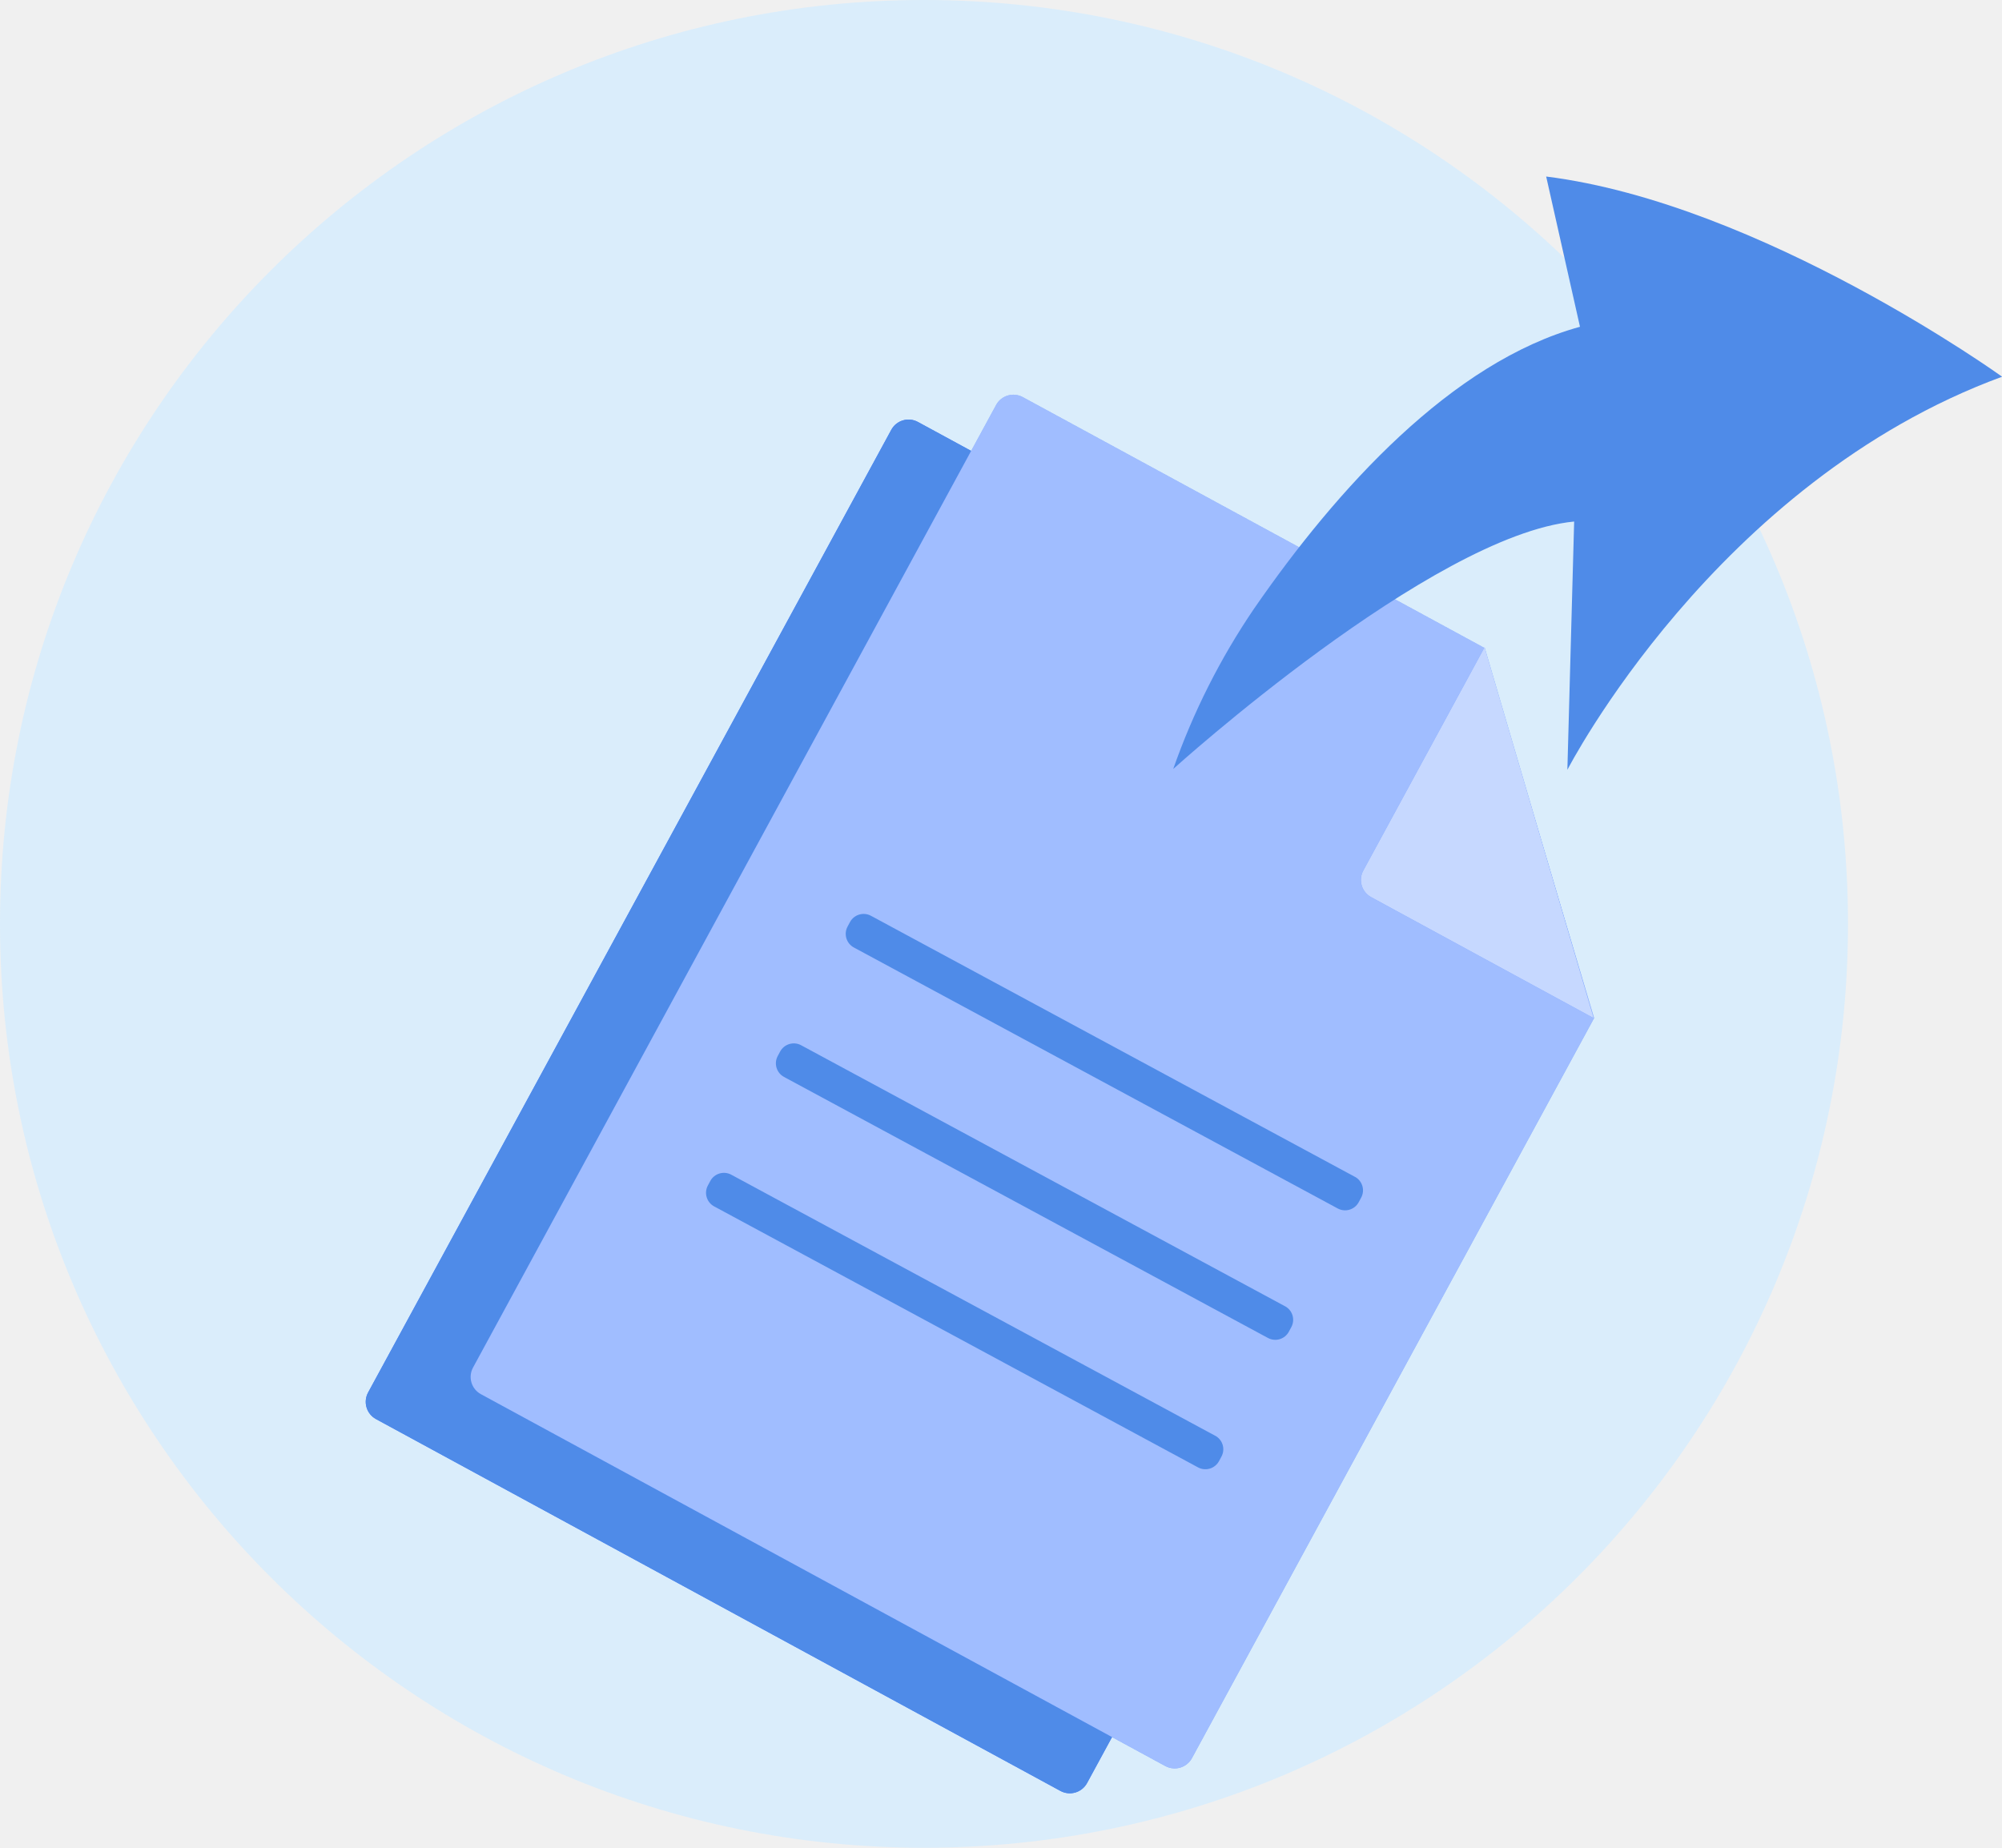
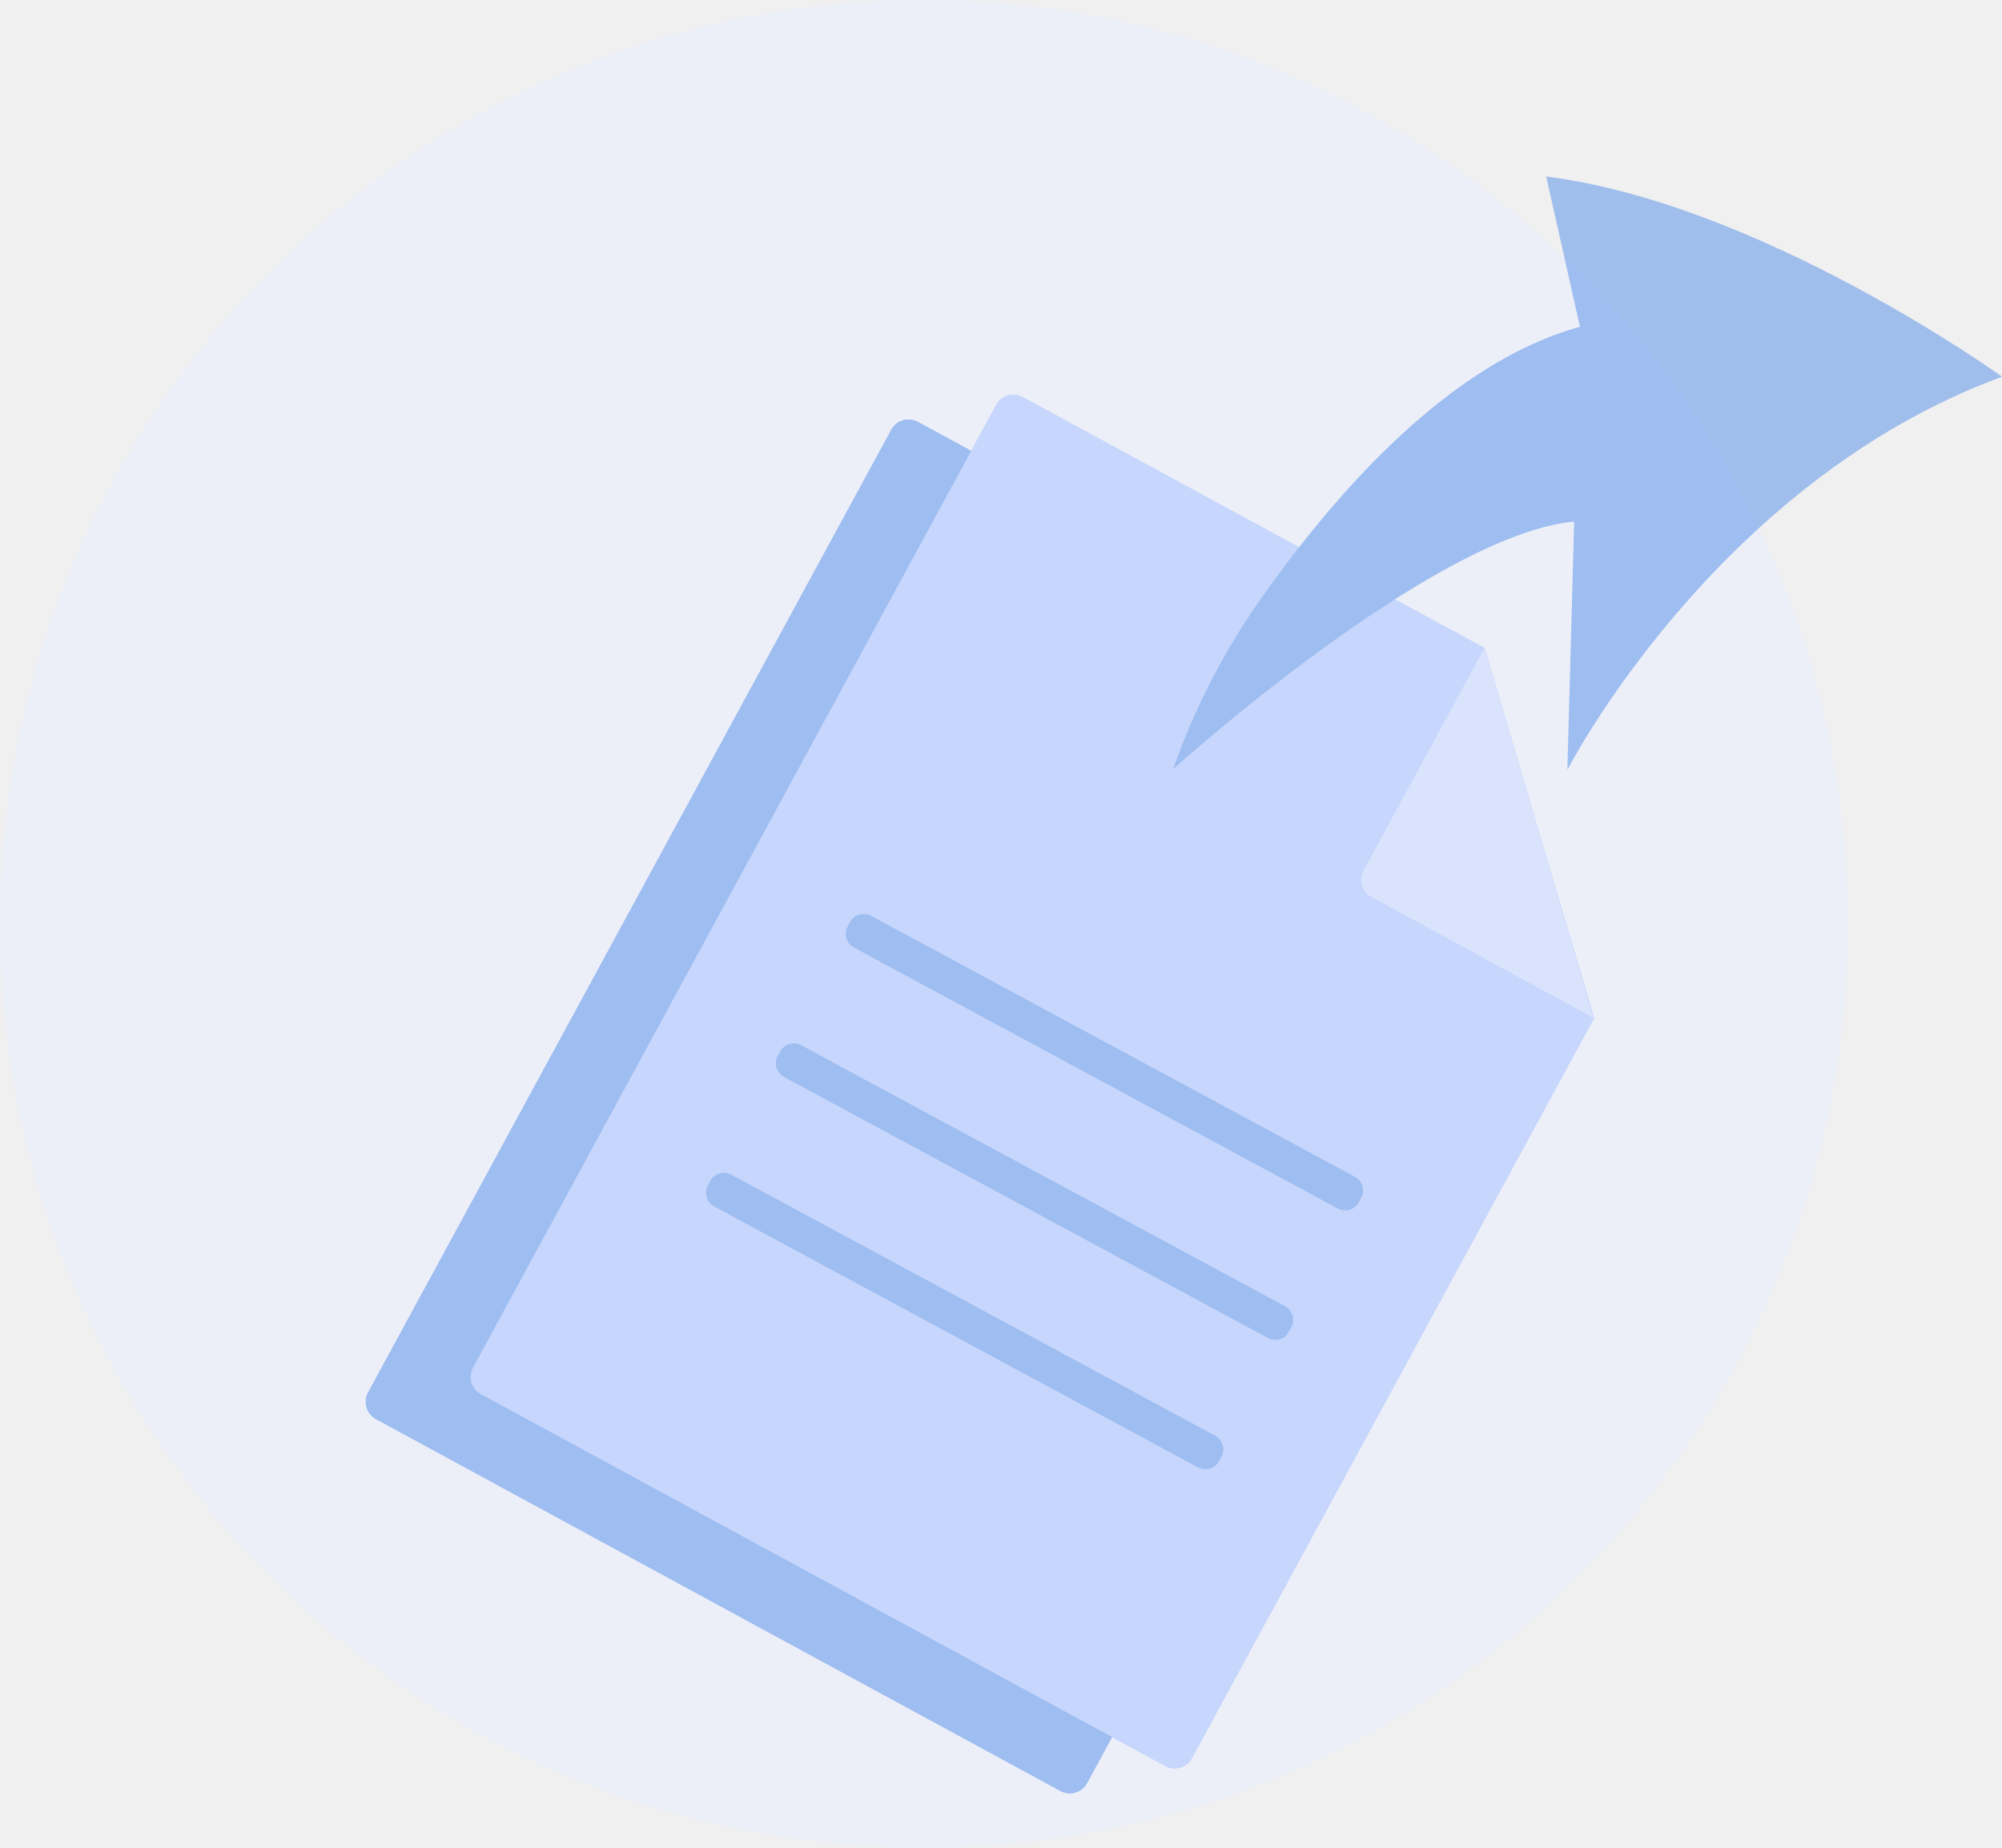
<svg xmlns="http://www.w3.org/2000/svg" width="104" height="96" viewBox="0 0 104 96">
  <defs>
    <clipPath id="clip-path">
      <rect id="Rectangle_2084" data-name="Rectangle 2084" width="7.237" height="1.789" fill="none" />
    </clipPath>
    <clipPath id="clip-path-2">
      <rect id="Rectangle_2088" data-name="Rectangle 2088" width="12.096" height="19.264" fill="none" />
    </clipPath>
    <clipPath id="clip-path-3">
      <rect id="Rectangle_2089" data-name="Rectangle 2089" width="58.363" height="71.371" fill="none" />
    </clipPath>
  </defs>
  <g id="request-submitted" transform="translate(-416 -456)">
-     <circle id="Ellipse_179" data-name="Ellipse 179" cx="48" cy="48" r="48" transform="translate(416 456)" fill="#daedfb" />
-     <g id="Group_8870" data-name="Group 8870" transform="translate(435 472)">
+     <circle id="Ellipse_179" data-name="Ellipse 179" cx="48" cy="48" r="48" transform="translate(416 456)" fill="#edeff8" />
+     <g id="Group_8870" data-name="Group 8870" transform="translate(435 472)" opacity="0.5">
      <g id="Group_8902" data-name="Group 8902">
        <g id="Group_8868" data-name="Group 8868">
          <g id="Group_8903" data-name="Group 8903">
            <path id="Path_3570" data-name="Path 3570" d="M91.966,49.987H86.518a.895.895,0,1,1,0-1.789h5.448a.895.895,0,1,1,0,1.789" transform="translate(-53.597 -30.17)" fill="#407bff" />
            <g id="Group_8857" data-name="Group 8857" transform="translate(32.026 18.028)" opacity="0.7">
              <g id="Group_8856" data-name="Group 8856">
                <g id="Group_8855" data-name="Group 8855" clip-path="url(#clip-path)">
                  <path id="Path_3571" data-name="Path 3571" d="M91.966,49.987H86.518a.895.895,0,1,1,0-1.789h5.448a.895.895,0,1,1,0,1.789" transform="translate(-85.623 -48.198)" fill="#fff" />
                </g>
              </g>
            </g>
            <path id="Path_3572" data-name="Path 3572" d="M58.363,47.891,37.471,86.341a1.02,1.02,0,0,1-1.384.41L.533,67.433a1.02,1.02,0,0,1-.409-1.384L27.3,16.036a1.02,1.02,0,0,1,1.384-.409L52.638,28.643Z" transform="translate(0 -9.704)" fill="#407bff" />
            <path id="Path_3573" data-name="Path 3573" d="M58.363,47.891,37.471,86.341a1.02,1.02,0,0,1-1.384.41L.533,67.433a1.02,1.02,0,0,1-.409-1.384L27.3,16.036a1.02,1.02,0,0,1,1.384-.409L52.638,28.643Z" transform="translate(0 -9.704)" fill="#4f8be8" />
            <rect id="Rectangle_2085" data-name="Rectangle 2085" width="1.871" height="30.169" transform="translate(19.201 34.138) rotate(-61.654)" fill="#407bff" />
            <rect id="Rectangle_2086" data-name="Rectangle 2086" width="1.871" height="30.169" transform="translate(15.573 40.863) rotate(-61.654)" fill="#407bff" />
            <rect id="Rectangle_2087" data-name="Rectangle 2087" width="1.871" height="30.169" transform="translate(11.944 47.589) rotate(-61.654)" fill="#407bff" />
            <path id="Path_3574" data-name="Path 3574" d="M130.066,50.589l-6.3,11.6a1.02,1.02,0,0,0,.41,1.384l11.562,6.282Z" transform="translate(-77.394 -31.667)" fill="#407bff" />
            <g id="Group_8860" data-name="Group 8860" transform="translate(46.246 18.922)" opacity="0.7">
              <g id="Group_8859" data-name="Group 8859">
                <g id="Group_8858" data-name="Group 8858" clip-path="url(#clip-path-2)">
                  <path id="Path_3575" data-name="Path 3575" d="M130.066,50.589l-6.3,11.6a1.02,1.02,0,0,0,.41,1.384l11.562,6.282Z" transform="translate(-123.641 -50.589)" fill="#fff" />
                </g>
              </g>
            </g>
            <path id="Path_3576" data-name="Path 3576" d="M72.929,44.434,52.037,82.884a1.02,1.02,0,0,1-1.384.41L15.1,63.976a1.02,1.02,0,0,1-.409-1.384L41.864,12.58a1.02,1.02,0,0,1,1.384-.409L67.2,25.186Z" transform="translate(-9.118 -7.54)" fill="#407bff" />
            <g id="Group_8863" data-name="Group 8863" transform="translate(5.448 4.506)" opacity="0.5">
              <g id="Group_8862" data-name="Group 8862">
                <g id="Group_8861" data-name="Group 8861" clip-path="url(#clip-path-3)">
                  <path id="Path_3577" data-name="Path 3577" d="M72.929,44.434,52.037,82.884a1.02,1.02,0,0,1-1.384.41L15.1,63.976a1.02,1.02,0,0,1-.409-1.384L41.864,12.58a1.02,1.02,0,0,1,1.384-.409L67.2,25.186Z" transform="translate(-14.566 -12.047)" fill="#fff" />
                </g>
              </g>
            </g>
            <path id="Path_3578" data-name="Path 3578" d="M93.109,97.829,67.975,84.269a.805.805,0,0,0-1.091.326l-.124.23a.805.805,0,0,0,.326,1.091L92.221,99.475a.805.805,0,0,0,1.091-.327l.124-.23a.8.8,0,0,0-.326-1.091" transform="translate(-41.729 -52.689)" fill="#4f8be8" />
            <path id="Path_3579" data-name="Path 3579" d="M83.408,115.81,58.274,102.251a.805.805,0,0,0-1.091.326l-.124.23a.805.805,0,0,0,.326,1.091L82.52,117.457a.8.8,0,0,0,1.091-.327l.124-.23a.8.8,0,0,0-.326-1.091" transform="translate(-35.656 -63.945)" fill="#4f8be8" />
            <path id="Path_3580" data-name="Path 3580" d="M73.708,133.793,48.574,120.233a.805.805,0,0,0-1.091.326l-.124.23a.805.805,0,0,0,.326,1.091L72.82,135.439a.805.805,0,0,0,1.091-.327l.124-.23a.8.8,0,0,0-.326-1.091" transform="translate(-29.585 -75.201)" fill="#4f8be8" />
            <path id="Path_3581" data-name="Path 3581" d="M144.632,47.133l-6.3,11.6a1.02,1.02,0,0,0,.41,1.384L150.3,66.4Z" transform="translate(-86.512 -29.504)" fill="#407bff" />
            <g id="Group_8866" data-name="Group 8866" transform="translate(51.695 17.629)" opacity="0.7">
              <g id="Group_8865" data-name="Group 8865">
                <g id="Group_8864" data-name="Group 8864" clip-path="url(#clip-path-2)">
                  <path id="Path_3582" data-name="Path 3582" d="M144.632,47.133l-6.3,11.6a1.02,1.02,0,0,0,.41,1.384L150.3,66.4Z" transform="translate(-138.207 -47.133)" fill="#fff" />
                </g>
              </g>
            </g>
            <path id="Path_3583" data-name="Path 3583" d="M119.1,0l1.756,7.806c-6.659,1.829-12.63,8.417-16.93,14.643a36,36,0,0,0-4.2,8.331s13.426-12.143,20.827-12.856l-.352,12.9s7.676-14.951,22.584-20.424c0,0-12.488-8.991-23.68-10.4" transform="translate(-57.779 -6.828)" fill="#4f8be8" />
          </g>
        </g>
      </g>
    </g>
  </g>
</svg>
